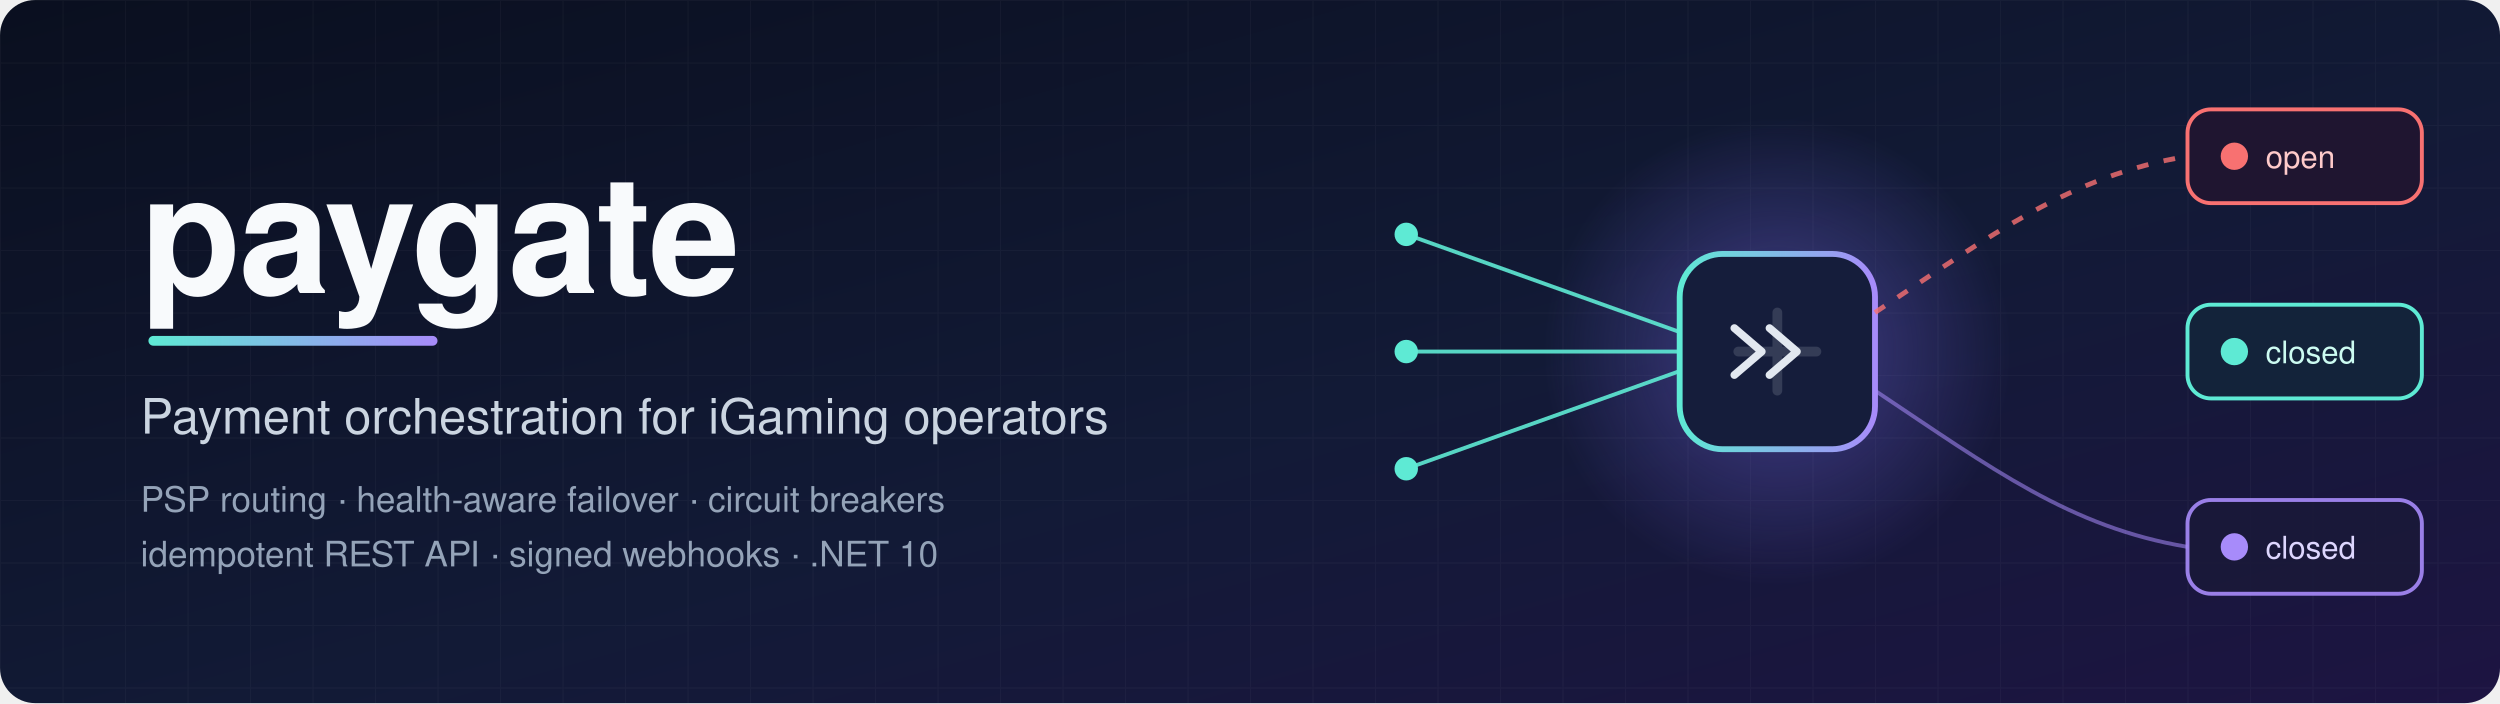
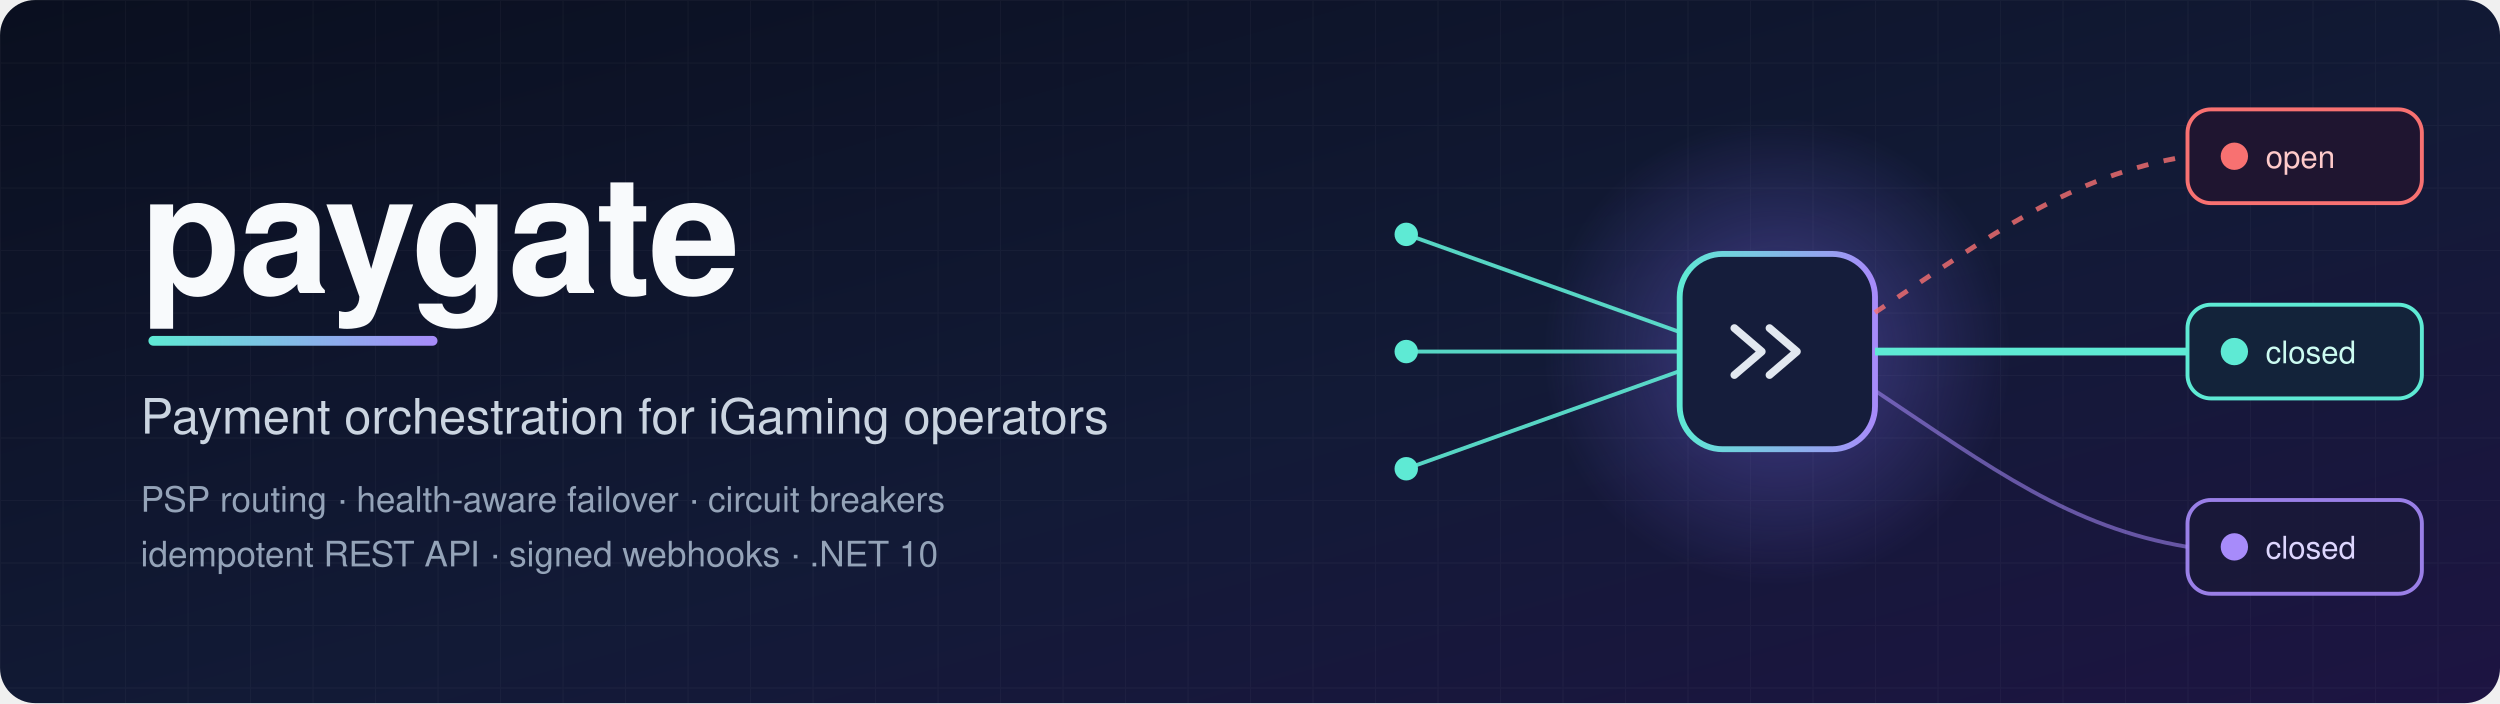
<svg xmlns="http://www.w3.org/2000/svg" width="1280" height="360" viewBox="0 0 1280 360" role="img" aria-labelledby="title desc">
  <defs>
    <linearGradient id="bg" x1="0" y1="0" x2="1" y2="1">
      <stop offset="0" stop-color="#0a0f1f" />
      <stop offset="0.55" stop-color="#121a36" />
      <stop offset="1" stop-color="#1d1442" />
    </linearGradient>
    <linearGradient id="accent" x1="0" y1="0" x2="1" y2="0">
      <stop offset="0" stop-color="#5eead4" />
      <stop offset="1" stop-color="#a78bfa" />
    </linearGradient>
    <radialGradient id="glow" cx="0.5" cy="0.5" r="0.5">
      <stop offset="0" stop-color="#7c6cf0" stop-opacity="0.45" />
      <stop offset="1" stop-color="#7c6cf0" stop-opacity="0" />
    </radialGradient>
    <pattern id="grid" width="32" height="32" patternUnits="userSpaceOnUse">
      <path d="M32 0H0V32" fill="none" stroke="#ffffff" stroke-opacity="0.035" stroke-width="1" />
    </pattern>
  </defs>
  <rect width="1280" height="360" rx="18" fill="url(#bg)" />
  <rect width="1280" height="360" rx="18" fill="url(#grid)" />
  <g font-family="Segoe UI, Helvetica, Arial, sans-serif">
    <text x="72" y="150" font-size="84" font-weight="700" fill="#f8fafc" letter-spacing="-1">paygate</text>
    <rect x="76" y="172" width="148" height="5" rx="2.5" fill="url(#accent)" />
    <text x="72" y="222" font-size="25" fill="#cbd5e1">Payment orchestration for iGaming operators</text>
    <text x="72" y="262" font-size="18" fill="#94a3b8">PSP routing · health-aware failover · circuit breakers</text>
    <text x="72" y="290" font-size="18" fill="#94a3b8">idempotent REST API · signed webhooks · .NET 10</text>
  </g>
  <g transform="translate(700 0)">
    <circle cx="210" cy="180" r="120" fill="url(#glow)" />
    <g stroke="#5eead4" stroke-width="2" stroke-linecap="round" opacity="0.9">
      <line x1="20" y1="120" x2="160" y2="170" />
      <line x1="20" y1="180" x2="160" y2="180" />
      <line x1="20" y1="240" x2="160" y2="190" />
    </g>
    <g fill="#5eead4">
      <circle cx="20" cy="120" r="6" />
      <circle cx="20" cy="180" r="6" />
      <circle cx="20" cy="240" r="6" />
    </g>
    <rect x="160" y="130" width="100" height="100" rx="22" fill="#151d3b" stroke="url(#accent)" stroke-width="3" />
-     <path d="M190 180h40M210 160v40" stroke="#e2e8f0" stroke-width="5" stroke-linecap="round" opacity="0.15" />
    <path d="M188 168l14 12-14 12M206 168l14 12-14 12" fill="none" stroke="#e2e8f0" stroke-width="4" stroke-linecap="round" stroke-linejoin="round" />
    <path d="M260 160 C 320 120, 360 90, 420 80" fill="none" stroke="#f87171" stroke-width="2.5" stroke-dasharray="6 8" opacity="0.8" />
    <rect x="420" y="56" width="120" height="48" rx="12" fill="#1f1530" stroke="#f87171" stroke-width="2" />
    <circle cx="444" cy="80" r="7" fill="#f87171" />
    <text x="460" y="86" font-family="Segoe UI, Helvetica, Arial, sans-serif" font-size="16" fill="#fecaca">open</text>
-     <path d="M260 180 C 330 180, 360 180, 420 180" fill="none" stroke="url(#accent)" stroke-width="4" />
+     <path d="M260 180 C 330 180, 360 180, 420 180" fill="none" stroke="#5eead4" stroke-width="4" />
    <rect x="420" y="156" width="120" height="48" rx="12" fill="#13233a" stroke="#5eead4" stroke-width="2" />
    <circle cx="444" cy="180" r="7" fill="#5eead4" />
    <text x="460" y="186" font-family="Segoe UI, Helvetica, Arial, sans-serif" font-size="16" fill="#ccfbf1">closed</text>
    <path d="M260 200 C 320 240, 360 270, 420 280" fill="none" stroke="#a78bfa" stroke-width="2" opacity="0.55" />
    <rect x="420" y="256" width="120" height="48" rx="12" fill="#1a1838" stroke="#a78bfa" stroke-width="2" opacity="0.9" />
    <circle cx="444" cy="280" r="7" fill="#a78bfa" />
    <text x="460" y="286" font-family="Segoe UI, Helvetica, Arial, sans-serif" font-size="16" fill="#ddd6fe">closed</text>
  </g>
</svg>
